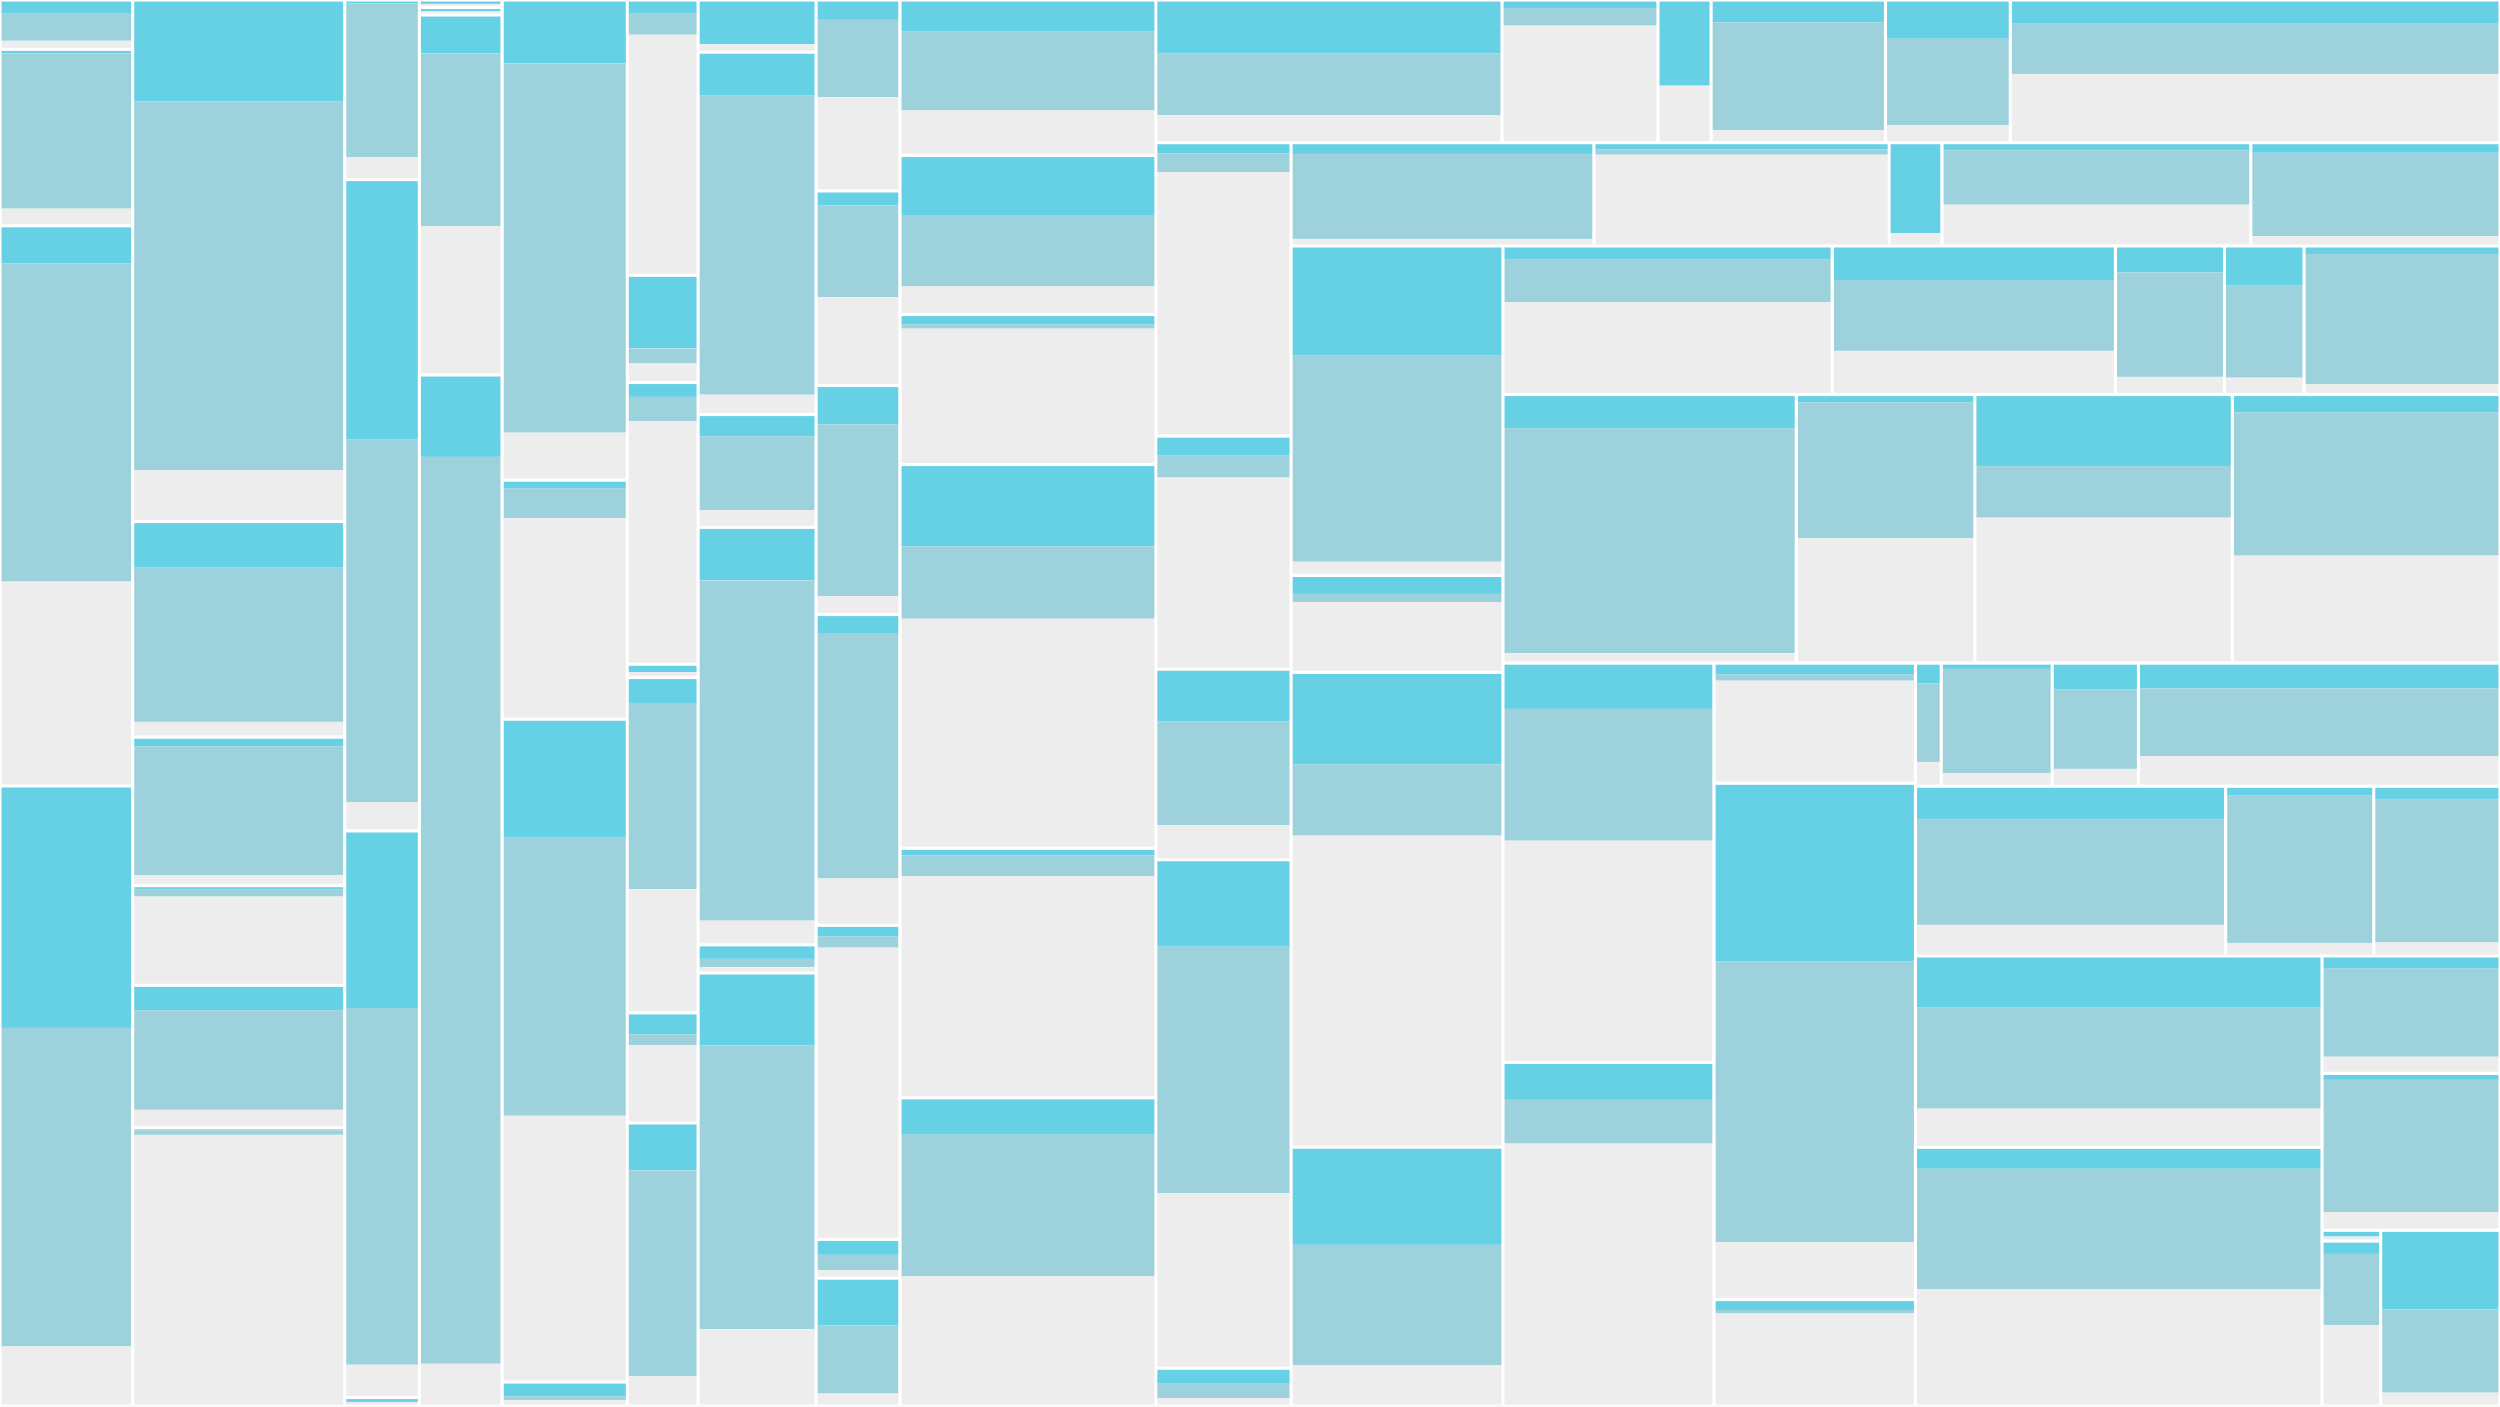
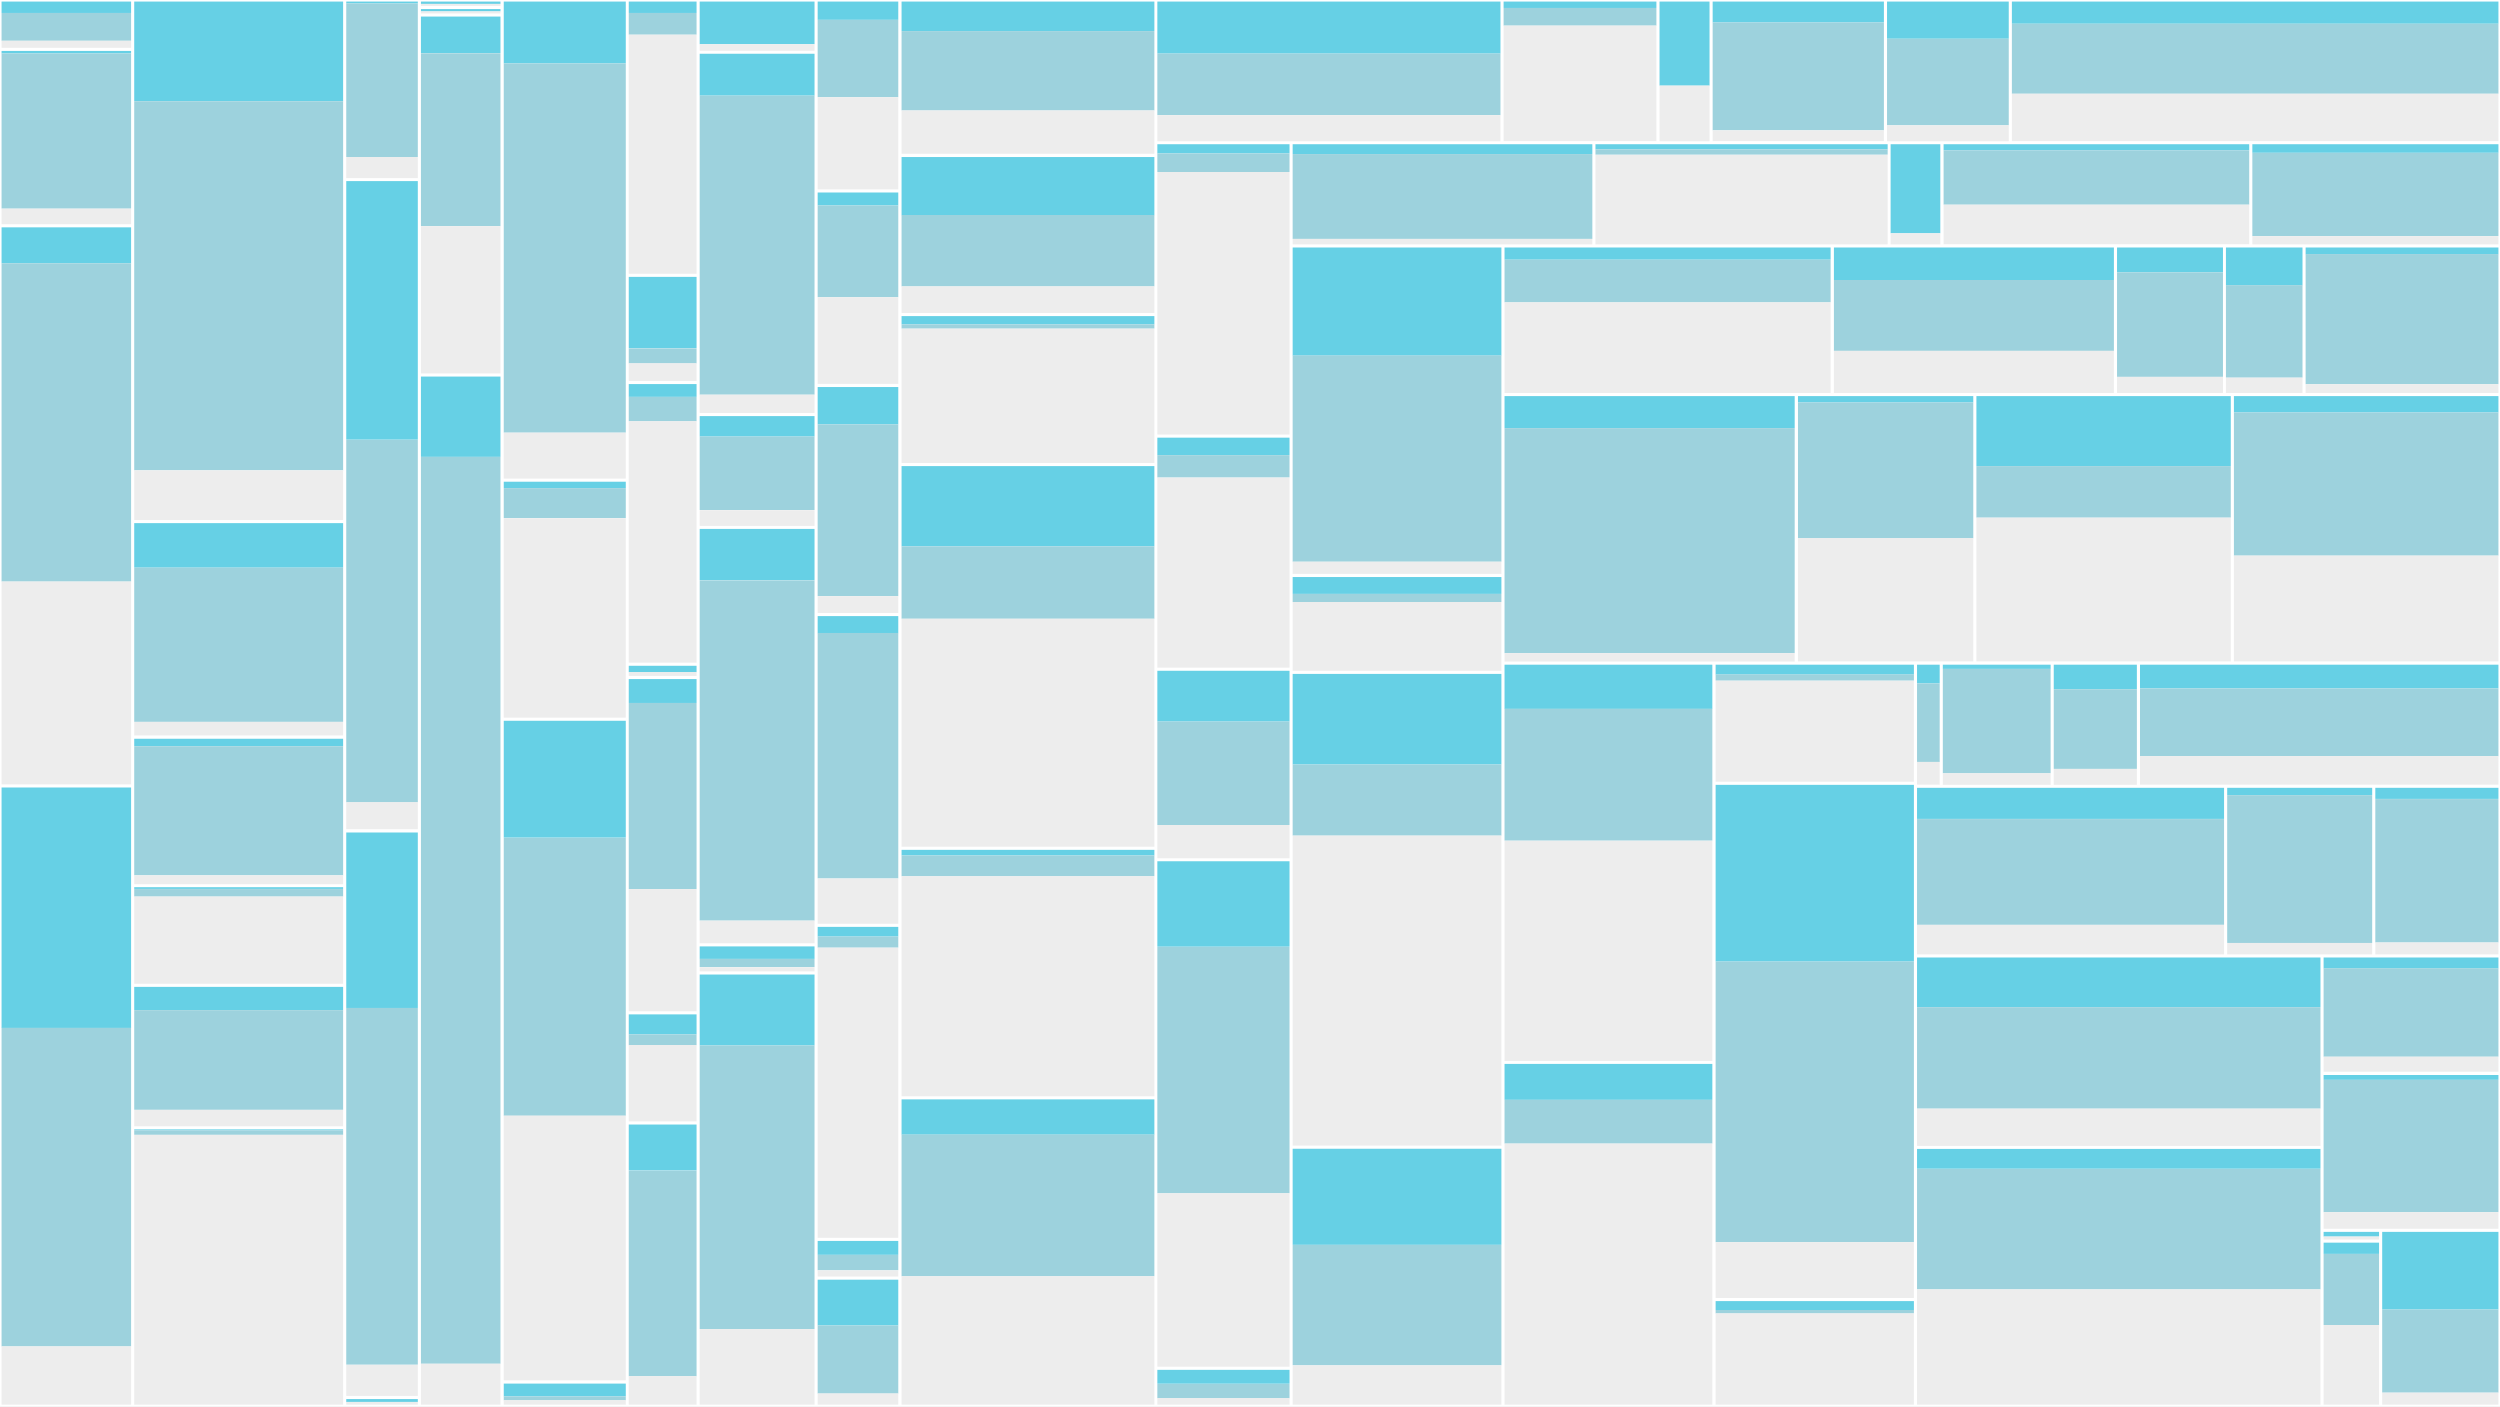
<svg xmlns="http://www.w3.org/2000/svg" viewBox="0 0 1600 900" width="1600" height="900" role="img" aria-label="Decoded overlay code coverage box tree, cyan band">
  <rect x="0" y="0" width="1600" height="900" fill="#ffffff" />
  <rect x="1" y="1" width="82.9" height="7.3" style="fill:hsl(190, 71%, 65%);fill:oklch(0.645 0.128 200)" />
  <rect x="1" y="8.3" width="82.9" height="17.8" style="fill:hsl(190, 48%, 74%);fill:oklch(0.740 0.085 200)" />
  <rect x="1" y="26.1" width="82.9" height="4.5" style="fill:hsl(190, 0%, 93%);fill:oklch(0.930 0.000 200)" />
  <rect x="1" y="32.6" width="82.9" height="1.6" style="fill:hsl(190, 71%, 65%);fill:oklch(0.645 0.128 200)" />
  <rect x="1" y="34.2" width="82.9" height="99.3" style="fill:hsl(190, 48%, 74%);fill:oklch(0.740 0.085 200)" />
  <rect x="1" y="133.6" width="82.9" height="9.9" style="fill:hsl(190, 0%, 93%);fill:oklch(0.930 0.000 200)" />
  <rect x="1" y="145.5" width="82.9" height="23" style="fill:hsl(190, 71%, 65%);fill:oklch(0.645 0.128 200)" />
  <rect x="1" y="168.5" width="82.9" height="203.7" style="fill:hsl(190, 48%, 74%);fill:oklch(0.740 0.085 200)" />
  <rect x="1" y="372.2" width="82.9" height="129.8" style="fill:hsl(190, 0%, 93%);fill:oklch(0.930 0.000 200)" />
  <rect x="1" y="504" width="82.9" height="153.9" style="fill:hsl(190, 71%, 65%);fill:oklch(0.645 0.128 200)" />
  <rect x="1" y="657.8" width="82.9" height="203.9" style="fill:hsl(190, 48%, 74%);fill:oklch(0.740 0.085 200)" />
  <rect x="1" y="861.7" width="82.9" height="37.3" style="fill:hsl(190, 0%, 93%);fill:oklch(0.930 0.000 200)" />
  <rect x="85.9" y="1" width="133.7" height="63.8" style="fill:hsl(190, 71%, 65%);fill:oklch(0.645 0.128 200)" />
  <rect x="85.9" y="64.8" width="133.7" height="236.2" style="fill:hsl(190, 48%, 74%);fill:oklch(0.740 0.085 200)" />
  <rect x="85.9" y="301" width="133.7" height="31.8" style="fill:hsl(190, 0%, 93%);fill:oklch(0.930 0.000 200)" />
  <rect x="85.9" y="334.8" width="133.7" height="28.5" style="fill:hsl(190, 71%, 65%);fill:oklch(0.645 0.128 200)" />
  <rect x="85.9" y="363.3" width="133.7" height="98.7" style="fill:hsl(190, 48%, 74%);fill:oklch(0.740 0.085 200)" />
  <rect x="85.9" y="462" width="133.7" height="8.7" style="fill:hsl(190, 0%, 93%);fill:oklch(0.930 0.000 200)" />
  <rect x="85.9" y="472.8" width="133.7" height="4.8" style="fill:hsl(190, 71%, 65%);fill:oklch(0.645 0.128 200)" />
  <rect x="85.9" y="477.6" width="133.7" height="82.6" style="fill:hsl(190, 48%, 74%);fill:oklch(0.740 0.085 200)" />
  <rect x="85.9" y="560.2" width="133.7" height="5.7" style="fill:hsl(190, 0%, 93%);fill:oklch(0.930 0.000 200)" />
  <rect x="85.9" y="567.8" width="133.7" height="1.1" style="fill:hsl(190, 71%, 65%);fill:oklch(0.645 0.128 200)" />
  <rect x="85.9" y="569" width="133.7" height="4.8" style="fill:hsl(190, 48%, 74%);fill:oklch(0.740 0.085 200)" />
  <rect x="85.9" y="573.8" width="133.7" height="55.8" style="fill:hsl(190, 0%, 93%);fill:oklch(0.930 0.000 200)" />
  <rect x="85.9" y="631.6" width="133.7" height="14.9" style="fill:hsl(190, 71%, 65%);fill:oklch(0.645 0.128 200)" />
  <rect x="85.9" y="646.5" width="133.7" height="63.8" style="fill:hsl(190, 48%, 74%);fill:oklch(0.740 0.085 200)" />
  <rect x="85.9" y="710.3" width="133.7" height="10.5" style="fill:hsl(190, 0%, 93%);fill:oklch(0.930 0.000 200)" />
  <rect x="85.9" y="722.8" width="133.7" height="0.6" style="fill:hsl(190, 71%, 65%);fill:oklch(0.645 0.128 200)" />
  <rect x="85.9" y="723.4" width="133.7" height="2.9" style="fill:hsl(190, 48%, 74%);fill:oklch(0.740 0.085 200)" />
  <rect x="85.9" y="726.3" width="133.7" height="172.7" style="fill:hsl(190, 0%, 93%);fill:oklch(0.930 0.000 200)" />
  <rect x="221.6" y="1" width="45.8" height="1.2" style="fill:hsl(190, 71%, 65%);fill:oklch(0.645 0.128 200)" />
  <rect x="221.6" y="2.2" width="45.8" height="98.3" style="fill:hsl(190, 48%, 74%);fill:oklch(0.740 0.085 200)" />
  <rect x="221.6" y="100.5" width="45.8" height="13.5" style="fill:hsl(190, 0%, 93%);fill:oklch(0.930 0.000 200)" />
  <rect x="221.6" y="115.9" width="45.8" height="165.5" style="fill:hsl(190, 71%, 65%);fill:oklch(0.645 0.128 200)" />
  <rect x="221.6" y="281.5" width="45.8" height="232" style="fill:hsl(190, 48%, 74%);fill:oklch(0.740 0.085 200)" />
  <rect x="221.6" y="513.4" width="45.8" height="17.3" style="fill:hsl(190, 0%, 93%);fill:oklch(0.930 0.000 200)" />
  <rect x="221.6" y="532.8" width="45.8" height="112.3" style="fill:hsl(190, 71%, 65%);fill:oklch(0.645 0.128 200)" />
  <rect x="221.6" y="645.1" width="45.8" height="228.3" style="fill:hsl(190, 48%, 74%);fill:oklch(0.740 0.085 200)" />
  <rect x="221.6" y="873.5" width="45.8" height="19.9" style="fill:hsl(190, 0%, 93%);fill:oklch(0.930 0.000 200)" />
  <rect x="221.6" y="895.4" width="45.8" height="1.9" style="fill:hsl(190, 71%, 65%);fill:oklch(0.645 0.128 200)" />
  <rect x="221.6" y="897.2" width="45.8" height="1.8" style="fill:hsl(190, 0%, 93%);fill:oklch(0.930 0.000 200)" />
  <rect x="269.4" y="1" width="50.9" height="1.5" style="fill:hsl(190, 71%, 65%);fill:oklch(0.645 0.128 200)" />
  <rect x="269.4" y="2.5" width="50.9" height="1.3" style="fill:hsl(190, 0%, 93%);fill:oklch(0.930 0.000 200)" />
  <rect x="269.4" y="5.8" width="50.9" height="1.5" style="fill:hsl(190, 71%, 65%);fill:oklch(0.645 0.128 200)" />
  <rect x="269.4" y="7.3" width="50.9" height="1.3" style="fill:hsl(190, 0%, 93%);fill:oklch(0.930 0.000 200)" />
  <rect x="269.4" y="10.6" width="50.9" height="23.4" style="fill:hsl(190, 71%, 65%);fill:oklch(0.645 0.128 200)" />
  <rect x="269.4" y="34.1" width="50.9" height="110.6" style="fill:hsl(190, 48%, 74%);fill:oklch(0.740 0.085 200)" />
  <rect x="269.4" y="144.7" width="50.9" height="94.3" style="fill:hsl(190, 0%, 93%);fill:oklch(0.930 0.000 200)" />
  <rect x="269.4" y="241" width="50.9" height="51.4" style="fill:hsl(190, 71%, 65%);fill:oklch(0.645 0.128 200)" />
  <rect x="269.4" y="292.4" width="50.9" height="580.4" style="fill:hsl(190, 48%, 74%);fill:oklch(0.740 0.085 200)" />
  <rect x="269.4" y="872.8" width="50.9" height="26.2" style="fill:hsl(190, 0%, 93%);fill:oklch(0.930 0.000 200)" />
  <rect x="322.4" y="1" width="78.1" height="39.6" style="fill:hsl(190, 71%, 65%);fill:oklch(0.645 0.128 200)" />
  <rect x="322.4" y="40.6" width="78.1" height="236.3" style="fill:hsl(190, 48%, 74%);fill:oklch(0.740 0.085 200)" />
  <rect x="322.4" y="276.9" width="78.1" height="29.4" style="fill:hsl(190, 0%, 93%);fill:oklch(0.930 0.000 200)" />
  <rect x="322.4" y="308.3" width="78.1" height="4.1" style="fill:hsl(190, 71%, 65%);fill:oklch(0.645 0.128 200)" />
  <rect x="322.4" y="312.4" width="78.1" height="19.2" style="fill:hsl(190, 48%, 74%);fill:oklch(0.740 0.085 200)" />
  <rect x="322.4" y="331.7" width="78.1" height="127.6" style="fill:hsl(190, 0%, 93%);fill:oklch(0.930 0.000 200)" />
  <rect x="322.4" y="461.3" width="78.1" height="74.8" style="fill:hsl(190, 71%, 65%);fill:oklch(0.645 0.128 200)" />
  <rect x="322.4" y="536.2" width="78.1" height="177.9" style="fill:hsl(190, 48%, 74%);fill:oklch(0.740 0.085 200)" />
  <rect x="322.4" y="714" width="78.1" height="169.4" style="fill:hsl(190, 0%, 93%);fill:oklch(0.930 0.000 200)" />
  <rect x="322.4" y="885.5" width="78.1" height="8.2" style="fill:hsl(190, 71%, 65%);fill:oklch(0.645 0.128 200)" />
  <rect x="322.4" y="893.7" width="78.1" height="2.5" style="fill:hsl(190, 48%, 74%);fill:oklch(0.740 0.085 200)" />
  <rect x="322.4" y="896.1" width="78.1" height="2.9" style="fill:hsl(190, 0%, 93%);fill:oklch(0.930 0.000 200)" />
  <rect x="402.4" y="1" width="43.4" height="7.3" style="fill:hsl(190, 71%, 65%);fill:oklch(0.645 0.128 200)" />
  <rect x="402.4" y="8.3" width="43.4" height="13.9" style="fill:hsl(190, 48%, 74%);fill:oklch(0.740 0.085 200)" />
  <rect x="402.4" y="22.2" width="43.4" height="153" style="fill:hsl(190, 0%, 93%);fill:oklch(0.930 0.000 200)" />
  <rect x="402.4" y="177.2" width="43.4" height="45.7" style="fill:hsl(190, 71%, 65%);fill:oklch(0.645 0.128 200)" />
  <rect x="402.4" y="223" width="43.4" height="9.6" style="fill:hsl(190, 48%, 74%);fill:oklch(0.740 0.085 200)" />
  <rect x="402.4" y="232.5" width="43.4" height="11.3" style="fill:hsl(190, 0%, 93%);fill:oklch(0.930 0.000 200)" />
  <rect x="402.4" y="245.8" width="43.4" height="8.2" style="fill:hsl(190, 71%, 65%);fill:oklch(0.645 0.128 200)" />
  <rect x="402.4" y="254" width="43.4" height="15.6" style="fill:hsl(190, 48%, 74%);fill:oklch(0.740 0.085 200)" />
  <rect x="402.4" y="269.6" width="43.4" height="154.5" style="fill:hsl(190, 0%, 93%);fill:oklch(0.930 0.000 200)" />
  <rect x="402.4" y="426.1" width="43.4" height="4.1" style="fill:hsl(190, 71%, 65%);fill:oklch(0.645 0.128 200)" />
  <rect x="402.4" y="430.1" width="43.4" height="2.5" style="fill:hsl(190, 0%, 93%);fill:oklch(0.930 0.000 200)" />
  <rect x="402.4" y="434.6" width="43.4" height="15.3" style="fill:hsl(190, 71%, 65%);fill:oklch(0.645 0.128 200)" />
  <rect x="402.4" y="449.9" width="43.4" height="119.1" style="fill:hsl(190, 48%, 74%);fill:oklch(0.740 0.085 200)" />
  <rect x="402.4" y="569" width="43.4" height="78.2" style="fill:hsl(190, 0%, 93%);fill:oklch(0.930 0.000 200)" />
  <rect x="402.4" y="649.2" width="43.4" height="12.8" style="fill:hsl(190, 71%, 65%);fill:oklch(0.645 0.128 200)" />
  <rect x="402.4" y="662" width="43.4" height="6.9" style="fill:hsl(190, 48%, 74%);fill:oklch(0.740 0.085 200)" />
  <rect x="402.4" y="668.8" width="43.4" height="48.9" style="fill:hsl(190, 0%, 93%);fill:oklch(0.930 0.000 200)" />
  <rect x="402.4" y="719.7" width="43.4" height="29.4" style="fill:hsl(190, 71%, 65%);fill:oklch(0.645 0.128 200)" />
  <rect x="402.4" y="749.2" width="43.4" height="131.6" style="fill:hsl(190, 48%, 74%);fill:oklch(0.740 0.085 200)" />
  <rect x="402.4" y="880.7" width="43.4" height="18.3" style="fill:hsl(190, 0%, 93%);fill:oklch(0.930 0.000 200)" />
  <rect x="447.8" y="1" width="73.5" height="27.3" style="fill:hsl(190, 71%, 65%);fill:oklch(0.645 0.128 200)" />
  <rect x="447.8" y="28.3" width="73.5" height="4.2" style="fill:hsl(190, 0%, 93%);fill:oklch(0.930 0.000 200)" />
  <rect x="447.8" y="34.4" width="73.5" height="26.8" style="fill:hsl(190, 71%, 65%);fill:oklch(0.645 0.128 200)" />
  <rect x="447.8" y="61.2" width="73.5" height="191.4" style="fill:hsl(190, 48%, 74%);fill:oklch(0.740 0.085 200)" />
  <rect x="447.8" y="252.6" width="73.5" height="11.7" style="fill:hsl(190, 0%, 93%);fill:oklch(0.930 0.000 200)" />
  <rect x="447.8" y="266.3" width="73.5" height="13.1" style="fill:hsl(190, 71%, 65%);fill:oklch(0.645 0.128 200)" />
  <rect x="447.8" y="279.4" width="73.5" height="47" style="fill:hsl(190, 48%, 74%);fill:oklch(0.740 0.085 200)" />
  <rect x="447.8" y="326.5" width="73.5" height="10.1" style="fill:hsl(190, 0%, 93%);fill:oklch(0.930 0.000 200)" />
  <rect x="447.8" y="338.5" width="73.5" height="32.9" style="fill:hsl(190, 71%, 65%);fill:oklch(0.645 0.128 200)" />
  <rect x="447.8" y="371.5" width="73.5" height="217.7" style="fill:hsl(190, 48%, 74%);fill:oklch(0.740 0.085 200)" />
  <rect x="447.8" y="589.2" width="73.5" height="14.5" style="fill:hsl(190, 0%, 93%);fill:oklch(0.930 0.000 200)" />
  <rect x="447.8" y="605.7" width="73.5" height="8" style="fill:hsl(190, 71%, 65%);fill:oklch(0.645 0.128 200)" />
  <rect x="447.8" y="613.7" width="73.5" height="5.2" style="fill:hsl(190, 48%, 74%);fill:oklch(0.740 0.085 200)" />
  <rect x="447.8" y="619" width="73.5" height="2.7" style="fill:hsl(190, 0%, 93%);fill:oklch(0.930 0.000 200)" />
  <rect x="447.8" y="623.7" width="73.5" height="45.4" style="fill:hsl(190, 71%, 65%);fill:oklch(0.645 0.128 200)" />
  <rect x="447.8" y="669.1" width="73.5" height="181.5" style="fill:hsl(190, 48%, 74%);fill:oklch(0.740 0.085 200)" />
  <rect x="447.8" y="850.6" width="73.5" height="48.4" style="fill:hsl(190, 0%, 93%);fill:oklch(0.930 0.000 200)" />
  <rect x="523.3" y="1" width="51.6" height="11.7" style="fill:hsl(190, 71%, 65%);fill:oklch(0.645 0.128 200)" />
  <rect x="523.3" y="12.7" width="51.6" height="49.5" style="fill:hsl(190, 48%, 74%);fill:oklch(0.740 0.085 200)" />
  <rect x="523.3" y="62.2" width="51.6" height="59" style="fill:hsl(190, 0%, 93%);fill:oklch(0.930 0.000 200)" />
  <rect x="523.3" y="123.2" width="51.6" height="8.3" style="fill:hsl(190, 71%, 65%);fill:oklch(0.645 0.128 200)" />
  <rect x="523.3" y="131.5" width="51.6" height="58.7" style="fill:hsl(190, 48%, 74%);fill:oklch(0.740 0.085 200)" />
  <rect x="523.3" y="190.2" width="51.6" height="55.5" style="fill:hsl(190, 0%, 93%);fill:oklch(0.930 0.000 200)" />
  <rect x="523.3" y="247.7" width="51.6" height="23.9" style="fill:hsl(190, 71%, 65%);fill:oklch(0.645 0.128 200)" />
  <rect x="523.3" y="271.6" width="51.6" height="109.9" style="fill:hsl(190, 48%, 74%);fill:oklch(0.740 0.085 200)" />
  <rect x="523.3" y="381.5" width="51.6" height="10.8" style="fill:hsl(190, 0%, 93%);fill:oklch(0.930 0.000 200)" />
  <rect x="523.3" y="394.3" width="51.6" height="10.9" style="fill:hsl(190, 71%, 65%);fill:oklch(0.645 0.128 200)" />
  <rect x="523.3" y="405.1" width="51.6" height="157.1" style="fill:hsl(190, 48%, 74%);fill:oklch(0.740 0.085 200)" />
  <rect x="523.3" y="562.3" width="51.6" height="28.9" style="fill:hsl(190, 0%, 93%);fill:oklch(0.930 0.000 200)" />
  <rect x="523.3" y="593.2" width="51.6" height="6.2" style="fill:hsl(190, 71%, 65%);fill:oklch(0.645 0.128 200)" />
  <rect x="523.3" y="599.4" width="51.6" height="7.1" style="fill:hsl(190, 48%, 74%);fill:oklch(0.740 0.085 200)" />
  <rect x="523.3" y="606.5" width="51.6" height="185.7" style="fill:hsl(190, 0%, 93%);fill:oklch(0.930 0.000 200)" />
  <rect x="523.3" y="794.2" width="51.6" height="8.9" style="fill:hsl(190, 71%, 65%);fill:oklch(0.645 0.128 200)" />
  <rect x="523.3" y="803.1" width="51.6" height="9.9" style="fill:hsl(190, 48%, 74%);fill:oklch(0.740 0.085 200)" />
  <rect x="523.3" y="813" width="51.6" height="4" style="fill:hsl(190, 0%, 93%);fill:oklch(0.930 0.000 200)" />
  <rect x="523.3" y="819" width="51.6" height="29.3" style="fill:hsl(190, 71%, 65%);fill:oklch(0.645 0.128 200)" />
  <rect x="523.3" y="848.3" width="51.6" height="43.6" style="fill:hsl(190, 48%, 74%);fill:oklch(0.740 0.085 200)" />
  <rect x="523.3" y="891.8" width="51.6" height="7.2" style="fill:hsl(190, 0%, 93%);fill:oklch(0.930 0.000 200)" />
  <rect x="577" y="1" width="161.8" height="18.9" style="fill:hsl(190, 71%, 65%);fill:oklch(0.645 0.128 200)" />
  <rect x="577" y="19.9" width="161.8" height="50.8" style="fill:hsl(190, 48%, 74%);fill:oklch(0.740 0.085 200)" />
  <rect x="577" y="70.7" width="161.8" height="27.7" style="fill:hsl(190, 0%, 93%);fill:oklch(0.930 0.000 200)" />
  <rect x="577" y="100.5" width="161.8" height="37.2" style="fill:hsl(190, 71%, 65%);fill:oklch(0.645 0.128 200)" />
  <rect x="577" y="137.6" width="161.8" height="45.7" style="fill:hsl(190, 48%, 74%);fill:oklch(0.740 0.085 200)" />
  <rect x="577" y="183.3" width="161.8" height="17" style="fill:hsl(190, 0%, 93%);fill:oklch(0.930 0.000 200)" />
  <rect x="577" y="202.3" width="161.8" height="5.3" style="fill:hsl(190, 71%, 65%);fill:oklch(0.645 0.128 200)" />
  <rect x="577" y="207.6" width="161.8" height="2.7" style="fill:hsl(190, 48%, 74%);fill:oklch(0.740 0.085 200)" />
  <rect x="577" y="210.4" width="161.8" height="85.9" style="fill:hsl(190, 0%, 93%);fill:oklch(0.930 0.000 200)" />
  <rect x="577" y="298.3" width="161.8" height="51.4" style="fill:hsl(190, 71%, 65%);fill:oklch(0.645 0.128 200)" />
  <rect x="577" y="349.7" width="161.8" height="46.3" style="fill:hsl(190, 48%, 74%);fill:oklch(0.740 0.085 200)" />
  <rect x="577" y="396" width="161.8" height="145.9" style="fill:hsl(190, 0%, 93%);fill:oklch(0.930 0.000 200)" />
  <rect x="577" y="543.9" width="161.8" height="3.6" style="fill:hsl(190, 71%, 65%);fill:oklch(0.645 0.128 200)" />
  <rect x="577" y="547.5" width="161.8" height="13.3" style="fill:hsl(190, 48%, 74%);fill:oklch(0.740 0.085 200)" />
  <rect x="577" y="560.8" width="161.8" height="140.8" style="fill:hsl(190, 0%, 93%);fill:oklch(0.930 0.000 200)" />
  <rect x="577" y="703.6" width="161.8" height="22.6" style="fill:hsl(190, 71%, 65%);fill:oklch(0.645 0.128 200)" />
  <rect x="577" y="726.1" width="161.8" height="90.7" style="fill:hsl(190, 48%, 74%);fill:oklch(0.740 0.085 200)" />
  <rect x="577" y="816.8" width="161.8" height="82.2" style="fill:hsl(190, 0%, 93%);fill:oklch(0.930 0.000 200)" />
  <rect x="740.7" y="1" width="219.6" height="33.3" style="fill:hsl(190, 71%, 65%);fill:oklch(0.645 0.128 200)" />
  <rect x="740.7" y="34.3" width="219.6" height="39.4" style="fill:hsl(190, 48%, 74%);fill:oklch(0.740 0.085 200)" />
  <rect x="740.7" y="73.7" width="219.6" height="16.7" style="fill:hsl(190, 0%, 93%);fill:oklch(0.930 0.000 200)" />
  <rect x="962.3" y="1" width="97.8" height="4.1" style="fill:hsl(190, 71%, 65%);fill:oklch(0.645 0.128 200)" />
  <rect x="962.3" y="5.1" width="97.8" height="11.3" style="fill:hsl(190, 48%, 74%);fill:oklch(0.740 0.085 200)" />
  <rect x="962.3" y="16.4" width="97.8" height="73.9" style="fill:hsl(190, 0%, 93%);fill:oklch(0.930 0.000 200)" />
  <rect x="1062.1" y="1" width="32" height="53.8" style="fill:hsl(190, 71%, 65%);fill:oklch(0.645 0.128 200)" />
  <rect x="1062.1" y="54.8" width="32" height="35.6" style="fill:hsl(190, 0%, 93%);fill:oklch(0.930 0.000 200)" />
  <rect x="1096.1" y="1" width="109.6" height="13.4" style="fill:hsl(190, 71%, 65%);fill:oklch(0.645 0.128 200)" />
  <rect x="1096.1" y="14.4" width="109.6" height="69" style="fill:hsl(190, 48%, 74%);fill:oklch(0.740 0.085 200)" />
  <rect x="1096.1" y="83.4" width="109.6" height="6.9" style="fill:hsl(190, 0%, 93%);fill:oklch(0.930 0.000 200)" />
  <rect x="1207.7" y="1" width="77.9" height="23.8" style="fill:hsl(190, 71%, 65%);fill:oklch(0.645 0.128 200)" />
  <rect x="1207.7" y="24.8" width="77.9" height="55.4" style="fill:hsl(190, 48%, 74%);fill:oklch(0.740 0.085 200)" />
  <rect x="1207.7" y="80.2" width="77.9" height="10.2" style="fill:hsl(190, 0%, 93%);fill:oklch(0.930 0.000 200)" />
  <rect x="1287.6" y="1" width="311.4" height="14.2" style="fill:hsl(190, 71%, 65%);fill:oklch(0.645 0.128 200)" />
-   <rect x="1287.6" y="15.2" width="311.4" height="32.1" style="fill:hsl(190, 48%, 74%);fill:oklch(0.740 0.085 200)" />
-   <rect x="1287.6" y="47.4" width="311.4" height="43" style="fill:hsl(190, 0%, 93%);fill:oklch(0.930 0.000 200)" />
+   <rect x="1287.6" y="15.2" width="311.4" height="44.8" style="fill:hsl(190, 48%, 74%);fill:oklch(0.740 0.085 200)" />
+   <rect x="1287.6" y="60" width="311.4" height="30.3" style="fill:hsl(190, 0%, 93%);fill:oklch(0.930 0.000 200)" />
  <rect x="740.7" y="92.3" width="84.6" height="5.9" style="fill:hsl(190, 71%, 65%);fill:oklch(0.645 0.128 200)" />
  <rect x="740.7" y="98.2" width="84.6" height="11.9" style="fill:hsl(190, 48%, 74%);fill:oklch(0.740 0.085 200)" />
  <rect x="740.7" y="110.1" width="84.6" height="168" style="fill:hsl(190, 0%, 93%);fill:oklch(0.930 0.000 200)" />
  <rect x="740.7" y="280.1" width="84.6" height="11.2" style="fill:hsl(190, 71%, 65%);fill:oklch(0.645 0.128 200)" />
  <rect x="740.7" y="291.3" width="84.6" height="14.3" style="fill:hsl(190, 48%, 74%);fill:oklch(0.740 0.085 200)" />
  <rect x="740.7" y="305.7" width="84.6" height="121.6" style="fill:hsl(190, 0%, 93%);fill:oklch(0.930 0.000 200)" />
  <rect x="740.7" y="429.3" width="84.6" height="32.5" style="fill:hsl(190, 71%, 65%);fill:oklch(0.645 0.128 200)" />
  <rect x="740.7" y="461.8" width="84.6" height="66.2" style="fill:hsl(190, 48%, 74%);fill:oklch(0.740 0.085 200)" />
  <rect x="740.7" y="528" width="84.6" height="21.3" style="fill:hsl(190, 0%, 93%);fill:oklch(0.930 0.000 200)" />
  <rect x="740.7" y="551.2" width="84.6" height="54.7" style="fill:hsl(190, 71%, 65%);fill:oklch(0.645 0.128 200)" />
  <rect x="740.7" y="606" width="84.6" height="157.7" style="fill:hsl(190, 48%, 74%);fill:oklch(0.740 0.085 200)" />
  <rect x="740.7" y="763.7" width="84.6" height="111" style="fill:hsl(190, 0%, 93%);fill:oklch(0.930 0.000 200)" />
  <rect x="740.7" y="876.7" width="84.6" height="8.9" style="fill:hsl(190, 71%, 65%);fill:oklch(0.645 0.128 200)" />
  <rect x="740.7" y="885.7" width="84.6" height="9.2" style="fill:hsl(190, 48%, 74%);fill:oklch(0.740 0.085 200)" />
  <rect x="740.7" y="894.8" width="84.6" height="4.2" style="fill:hsl(190, 0%, 93%);fill:oklch(0.930 0.000 200)" />
  <rect x="827.3" y="92.3" width="191.8" height="6.3" style="fill:hsl(190, 71%, 65%);fill:oklch(0.645 0.128 200)" />
  <rect x="827.3" y="98.6" width="191.8" height="54.3" style="fill:hsl(190, 48%, 74%);fill:oklch(0.740 0.085 200)" />
  <rect x="827.3" y="152.9" width="191.8" height="3.5" style="fill:hsl(190, 0%, 93%);fill:oklch(0.930 0.000 200)" />
  <rect x="1021.1" y="92.3" width="187" height="3.3" style="fill:hsl(190, 71%, 65%);fill:oklch(0.645 0.128 200)" />
  <rect x="1021.1" y="95.6" width="187" height="3.4" style="fill:hsl(190, 48%, 74%);fill:oklch(0.740 0.085 200)" />
  <rect x="1021.1" y="99.1" width="187" height="57.3" style="fill:hsl(190, 0%, 93%);fill:oklch(0.930 0.000 200)" />
  <rect x="1210" y="92.3" width="31.8" height="57" style="fill:hsl(190, 71%, 65%);fill:oklch(0.645 0.128 200)" />
  <rect x="1210" y="149.3" width="31.8" height="7.1" style="fill:hsl(190, 0%, 93%);fill:oklch(0.930 0.000 200)" />
  <rect x="1243.9" y="92.3" width="195.6" height="3.9" style="fill:hsl(190, 71%, 65%);fill:oklch(0.645 0.128 200)" />
  <rect x="1243.9" y="96.2" width="195.6" height="34.8" style="fill:hsl(190, 48%, 74%);fill:oklch(0.740 0.085 200)" />
  <rect x="1243.9" y="131" width="195.6" height="25.3" style="fill:hsl(190, 0%, 93%);fill:oklch(0.930 0.000 200)" />
  <rect x="1441.5" y="92.3" width="157.5" height="5.5" style="fill:hsl(190, 71%, 65%);fill:oklch(0.645 0.128 200)" />
  <rect x="1441.5" y="97.8" width="157.5" height="53.3" style="fill:hsl(190, 48%, 74%);fill:oklch(0.740 0.085 200)" />
  <rect x="1441.5" y="151.1" width="157.5" height="5.3" style="fill:hsl(190, 0%, 93%);fill:oklch(0.930 0.000 200)" />
  <rect x="827.3" y="158.4" width="133.6" height="69.2" style="fill:hsl(190, 71%, 65%);fill:oklch(0.645 0.128 200)" />
  <rect x="827.3" y="227.5" width="133.6" height="132" style="fill:hsl(190, 48%, 74%);fill:oklch(0.740 0.085 200)" />
  <rect x="827.3" y="359.5" width="133.6" height="7.8" style="fill:hsl(190, 0%, 93%);fill:oklch(0.930 0.000 200)" />
  <rect x="827.3" y="369.3" width="133.6" height="10.8" style="fill:hsl(190, 71%, 65%);fill:oklch(0.645 0.128 200)" />
  <rect x="827.3" y="380.1" width="133.6" height="5.2" style="fill:hsl(190, 48%, 74%);fill:oklch(0.740 0.085 200)" />
  <rect x="827.3" y="385.3" width="133.6" height="44" style="fill:hsl(190, 0%, 93%);fill:oklch(0.930 0.000 200)" />
  <rect x="827.3" y="431.3" width="133.6" height="58" style="fill:hsl(190, 71%, 65%);fill:oklch(0.645 0.128 200)" />
  <rect x="827.3" y="489.3" width="133.6" height="45.5" style="fill:hsl(190, 48%, 74%);fill:oklch(0.740 0.085 200)" />
  <rect x="827.3" y="534.8" width="133.6" height="198.4" style="fill:hsl(190, 0%, 93%);fill:oklch(0.930 0.000 200)" />
  <rect x="827.3" y="735.2" width="133.6" height="61.5" style="fill:hsl(190, 71%, 65%);fill:oklch(0.645 0.128 200)" />
  <rect x="827.3" y="796.7" width="133.6" height="77.1" style="fill:hsl(190, 48%, 74%);fill:oklch(0.740 0.085 200)" />
  <rect x="827.3" y="873.9" width="133.6" height="25.1" style="fill:hsl(190, 0%, 93%);fill:oklch(0.930 0.000 200)" />
  <rect x="962.9" y="158.4" width="208.7" height="7.8" style="fill:hsl(190, 71%, 65%);fill:oklch(0.645 0.128 200)" />
  <rect x="962.9" y="166.2" width="208.7" height="27.3" style="fill:hsl(190, 48%, 74%);fill:oklch(0.740 0.085 200)" />
  <rect x="962.9" y="193.5" width="208.7" height="58" style="fill:hsl(190, 0%, 93%);fill:oklch(0.930 0.000 200)" />
  <rect x="1173.7" y="158.4" width="179.2" height="20.8" style="fill:hsl(190, 71%, 65%);fill:oklch(0.645 0.128 200)" />
  <rect x="1173.7" y="179.2" width="179.2" height="45.4" style="fill:hsl(190, 48%, 74%);fill:oklch(0.740 0.085 200)" />
  <rect x="1173.7" y="224.5" width="179.2" height="27" style="fill:hsl(190, 0%, 93%);fill:oklch(0.930 0.000 200)" />
  <rect x="1354.9" y="158.4" width="67.8" height="15.9" style="fill:hsl(190, 71%, 65%);fill:oklch(0.645 0.128 200)" />
  <rect x="1354.9" y="174.3" width="67.8" height="66.9" style="fill:hsl(190, 48%, 74%);fill:oklch(0.740 0.085 200)" />
  <rect x="1354.9" y="241.2" width="67.8" height="10.3" style="fill:hsl(190, 0%, 93%);fill:oklch(0.930 0.000 200)" />
  <rect x="1424.6" y="158.4" width="49" height="24.2" style="fill:hsl(190, 71%, 65%);fill:oklch(0.645 0.128 200)" />
  <rect x="1424.6" y="182.5" width="49" height="59.2" style="fill:hsl(190, 48%, 74%);fill:oklch(0.740 0.085 200)" />
  <rect x="1424.6" y="241.7" width="49" height="9.8" style="fill:hsl(190, 0%, 93%);fill:oklch(0.930 0.000 200)" />
  <rect x="1475.6" y="158.4" width="123.4" height="4.3" style="fill:hsl(190, 71%, 65%);fill:oklch(0.645 0.128 200)" />
  <rect x="1475.6" y="162.6" width="123.4" height="83.3" style="fill:hsl(190, 48%, 74%);fill:oklch(0.740 0.085 200)" />
  <rect x="1475.6" y="245.9" width="123.4" height="5.6" style="fill:hsl(190, 0%, 93%);fill:oklch(0.930 0.000 200)" />
  <rect x="962.9" y="253.5" width="185.7" height="20.5" style="fill:hsl(190, 71%, 65%);fill:oklch(0.645 0.128 200)" />
  <rect x="962.9" y="274" width="185.7" height="144" style="fill:hsl(190, 48%, 74%);fill:oklch(0.740 0.085 200)" />
  <rect x="962.9" y="418" width="185.7" height="5.4" style="fill:hsl(190, 0%, 93%);fill:oklch(0.930 0.000 200)" />
  <rect x="1150.7" y="253.5" width="112.2" height="4.1" style="fill:hsl(190, 71%, 65%);fill:oklch(0.645 0.128 200)" />
  <rect x="1150.7" y="257.6" width="112.2" height="86.9" style="fill:hsl(190, 48%, 74%);fill:oklch(0.740 0.085 200)" />
  <rect x="1150.7" y="344.4" width="112.2" height="78.9" style="fill:hsl(190, 0%, 93%);fill:oklch(0.930 0.000 200)" />
  <rect x="1264.9" y="253.5" width="162.8" height="44.8" style="fill:hsl(190, 71%, 65%);fill:oklch(0.645 0.128 200)" />
  <rect x="1264.9" y="298.3" width="162.8" height="33" style="fill:hsl(190, 48%, 74%);fill:oklch(0.740 0.085 200)" />
  <rect x="1264.9" y="331.3" width="162.8" height="92" style="fill:hsl(190, 0%, 93%);fill:oklch(0.930 0.000 200)" />
  <rect x="1429.7" y="253.5" width="169.3" height="10.5" style="fill:hsl(190, 71%, 65%);fill:oklch(0.645 0.128 200)" />
  <rect x="1429.7" y="264" width="169.3" height="91.6" style="fill:hsl(190, 48%, 74%);fill:oklch(0.740 0.085 200)" />
  <rect x="1429.7" y="355.6" width="169.3" height="67.7" style="fill:hsl(190, 0%, 93%);fill:oklch(0.930 0.000 200)" />
  <rect x="962.9" y="425.4" width="133" height="28.3" style="fill:hsl(190, 71%, 65%);fill:oklch(0.645 0.128 200)" />
  <rect x="962.9" y="453.6" width="133" height="84.4" style="fill:hsl(190, 48%, 74%);fill:oklch(0.740 0.085 200)" />
  <rect x="962.9" y="538.1" width="133" height="140.9" style="fill:hsl(190, 0%, 93%);fill:oklch(0.930 0.000 200)" />
  <rect x="962.9" y="680.9" width="133" height="23" style="fill:hsl(190, 71%, 65%);fill:oklch(0.645 0.128 200)" />
  <rect x="962.9" y="703.9" width="133" height="28" style="fill:hsl(190, 48%, 74%);fill:oklch(0.740 0.085 200)" />
  <rect x="962.9" y="731.9" width="133" height="167.1" style="fill:hsl(190, 0%, 93%);fill:oklch(0.930 0.000 200)" />
  <rect x="1098" y="425.4" width="126.9" height="6.3" style="fill:hsl(190, 71%, 65%);fill:oklch(0.645 0.128 200)" />
  <rect x="1098" y="431.6" width="126.9" height="4" style="fill:hsl(190, 48%, 74%);fill:oklch(0.740 0.085 200)" />
  <rect x="1098" y="435.7" width="126.9" height="64.6" style="fill:hsl(190, 0%, 93%);fill:oklch(0.930 0.000 200)" />
  <rect x="1098" y="502.3" width="126.9" height="113.1" style="fill:hsl(190, 71%, 65%);fill:oklch(0.645 0.128 200)" />
  <rect x="1098" y="615.4" width="126.9" height="179.6" style="fill:hsl(190, 48%, 74%);fill:oklch(0.740 0.085 200)" />
  <rect x="1098" y="795" width="126.9" height="35.7" style="fill:hsl(190, 0%, 93%);fill:oklch(0.930 0.000 200)" />
  <rect x="1098" y="832.7" width="126.9" height="5.7" style="fill:hsl(190, 71%, 65%);fill:oklch(0.645 0.128 200)" />
  <rect x="1098" y="838.4" width="126.9" height="2.2" style="fill:hsl(190, 48%, 74%);fill:oklch(0.740 0.085 200)" />
  <rect x="1098" y="840.6" width="126.9" height="58.4" style="fill:hsl(190, 0%, 93%);fill:oklch(0.930 0.000 200)" />
  <rect x="1226.9" y="425.4" width="14.5" height="12" style="fill:hsl(190, 71%, 65%);fill:oklch(0.645 0.128 200)" />
  <rect x="1226.9" y="437.4" width="14.5" height="50.3" style="fill:hsl(190, 48%, 74%);fill:oklch(0.740 0.085 200)" />
  <rect x="1226.9" y="487.6" width="14.5" height="14.6" style="fill:hsl(190, 0%, 93%);fill:oklch(0.930 0.000 200)" />
  <rect x="1243.4" y="425.4" width="69" height="2.7" style="fill:hsl(190, 71%, 65%);fill:oklch(0.645 0.128 200)" />
  <rect x="1243.4" y="428.1" width="69" height="66.8" style="fill:hsl(190, 48%, 74%);fill:oklch(0.740 0.085 200)" />
  <rect x="1243.4" y="494.9" width="69" height="7.4" style="fill:hsl(190, 0%, 93%);fill:oklch(0.930 0.000 200)" />
  <rect x="1314.4" y="425.4" width="53.2" height="15.7" style="fill:hsl(190, 71%, 65%);fill:oklch(0.645 0.128 200)" />
  <rect x="1314.4" y="441.1" width="53.2" height="51" style="fill:hsl(190, 48%, 74%);fill:oklch(0.740 0.085 200)" />
  <rect x="1314.4" y="492.1" width="53.2" height="10.2" style="fill:hsl(190, 0%, 93%);fill:oklch(0.930 0.000 200)" />
  <rect x="1369.6" y="425.4" width="229.4" height="15.2" style="fill:hsl(190, 71%, 65%);fill:oklch(0.645 0.128 200)" />
  <rect x="1369.6" y="440.6" width="229.4" height="43.4" style="fill:hsl(190, 48%, 74%);fill:oklch(0.740 0.085 200)" />
  <rect x="1369.6" y="483.9" width="229.4" height="18.3" style="fill:hsl(190, 0%, 93%);fill:oklch(0.930 0.000 200)" />
  <rect x="1226.9" y="504.2" width="196.5" height="19.9" style="fill:hsl(190, 71%, 65%);fill:oklch(0.645 0.128 200)" />
  <rect x="1226.9" y="524.2" width="196.5" height="67.7" style="fill:hsl(190, 48%, 74%);fill:oklch(0.740 0.085 200)" />
  <rect x="1226.9" y="591.9" width="196.5" height="18.9" style="fill:hsl(190, 0%, 93%);fill:oklch(0.930 0.000 200)" />
  <rect x="1425.4" y="504.2" width="92.8" height="4.7" style="fill:hsl(190, 71%, 65%);fill:oklch(0.645 0.128 200)" />
  <rect x="1425.4" y="508.9" width="92.8" height="94.6" style="fill:hsl(190, 48%, 74%);fill:oklch(0.740 0.085 200)" />
  <rect x="1425.4" y="603.5" width="92.8" height="7.3" style="fill:hsl(190, 0%, 93%);fill:oklch(0.930 0.000 200)" />
  <rect x="1520.2" y="504.2" width="78.8" height="7.1" style="fill:hsl(190, 71%, 65%);fill:oklch(0.645 0.128 200)" />
  <rect x="1520.2" y="511.4" width="78.8" height="91.8" style="fill:hsl(190, 48%, 74%);fill:oklch(0.740 0.085 200)" />
  <rect x="1520.2" y="603.2" width="78.8" height="7.6" style="fill:hsl(190, 0%, 93%);fill:oklch(0.930 0.000 200)" />
  <rect x="1226.9" y="612.8" width="258.2" height="31.8" style="fill:hsl(190, 71%, 65%);fill:oklch(0.645 0.128 200)" />
  <rect x="1226.9" y="644.6" width="258.2" height="64.9" style="fill:hsl(190, 48%, 74%);fill:oklch(0.740 0.085 200)" />
  <rect x="1226.9" y="709.6" width="258.2" height="23.8" style="fill:hsl(190, 0%, 93%);fill:oklch(0.930 0.000 200)" />
  <rect x="1226.9" y="735.3" width="258.2" height="12.7" style="fill:hsl(190, 71%, 65%);fill:oklch(0.645 0.128 200)" />
  <rect x="1226.9" y="748.1" width="258.2" height="77.1" style="fill:hsl(190, 48%, 74%);fill:oklch(0.740 0.085 200)" />
  <rect x="1226.9" y="825.2" width="258.2" height="73.8" style="fill:hsl(190, 0%, 93%);fill:oklch(0.930 0.000 200)" />
  <rect x="1487.1" y="612.8" width="111.9" height="7" style="fill:hsl(190, 71%, 65%);fill:oklch(0.645 0.128 200)" />
  <rect x="1487.1" y="619.7" width="111.9" height="56.6" style="fill:hsl(190, 48%, 74%);fill:oklch(0.740 0.085 200)" />
  <rect x="1487.1" y="676.3" width="111.9" height="9.6" style="fill:hsl(190, 0%, 93%);fill:oklch(0.930 0.000 200)" />
  <rect x="1487.1" y="688" width="111.9" height="3.1" style="fill:hsl(190, 71%, 65%);fill:oklch(0.645 0.128 200)" />
  <rect x="1487.1" y="691.1" width="111.9" height="84.7" style="fill:hsl(190, 48%, 74%);fill:oklch(0.740 0.085 200)" />
  <rect x="1487.1" y="775.8" width="111.9" height="10.6" style="fill:hsl(190, 0%, 93%);fill:oklch(0.930 0.000 200)" />
  <rect x="1487.1" y="788.4" width="35.5" height="3" style="fill:hsl(190, 71%, 65%);fill:oklch(0.645 0.128 200)" />
  <rect x="1487.1" y="791.4" width="35.5" height="1.9" style="fill:hsl(190, 0%, 93%);fill:oklch(0.930 0.000 200)" />
  <rect x="1487.1" y="795.3" width="35.5" height="7.2" style="fill:hsl(190, 71%, 65%);fill:oklch(0.645 0.128 200)" />
  <rect x="1487.1" y="802.5" width="35.5" height="45.5" style="fill:hsl(190, 48%, 74%);fill:oklch(0.740 0.085 200)" />
  <rect x="1487.1" y="848" width="35.5" height="51" style="fill:hsl(190, 0%, 93%);fill:oklch(0.930 0.000 200)" />
  <rect x="1524.6" y="788.4" width="74.4" height="49.7" style="fill:hsl(190, 71%, 65%);fill:oklch(0.645 0.128 200)" />
  <rect x="1524.6" y="838.1" width="74.4" height="53.2" style="fill:hsl(190, 48%, 74%);fill:oklch(0.740 0.085 200)" />
  <rect x="1524.6" y="891.3" width="74.4" height="7.7" style="fill:hsl(190, 0%, 93%);fill:oklch(0.930 0.000 200)" />
</svg>
